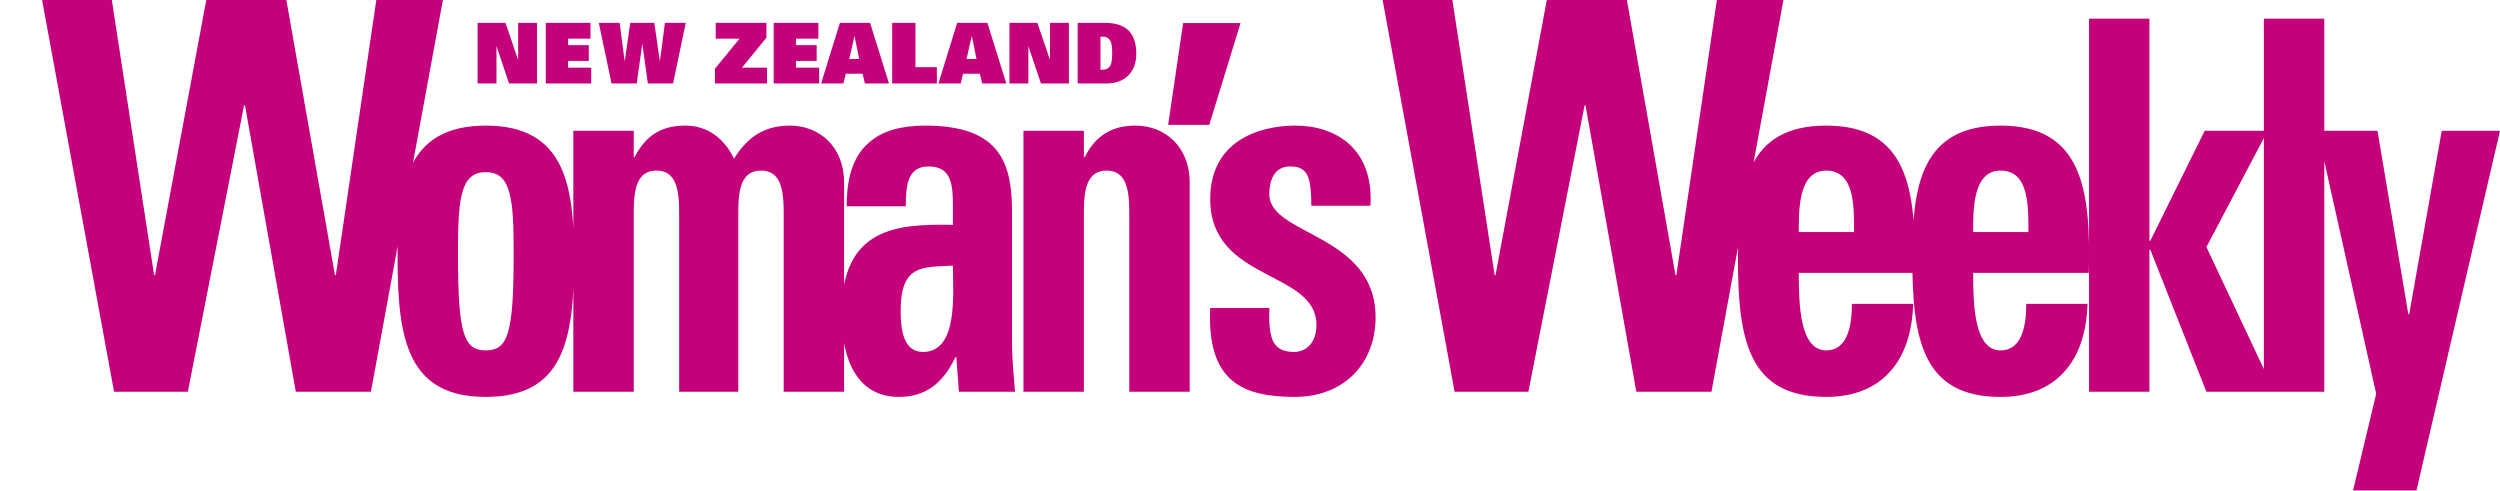
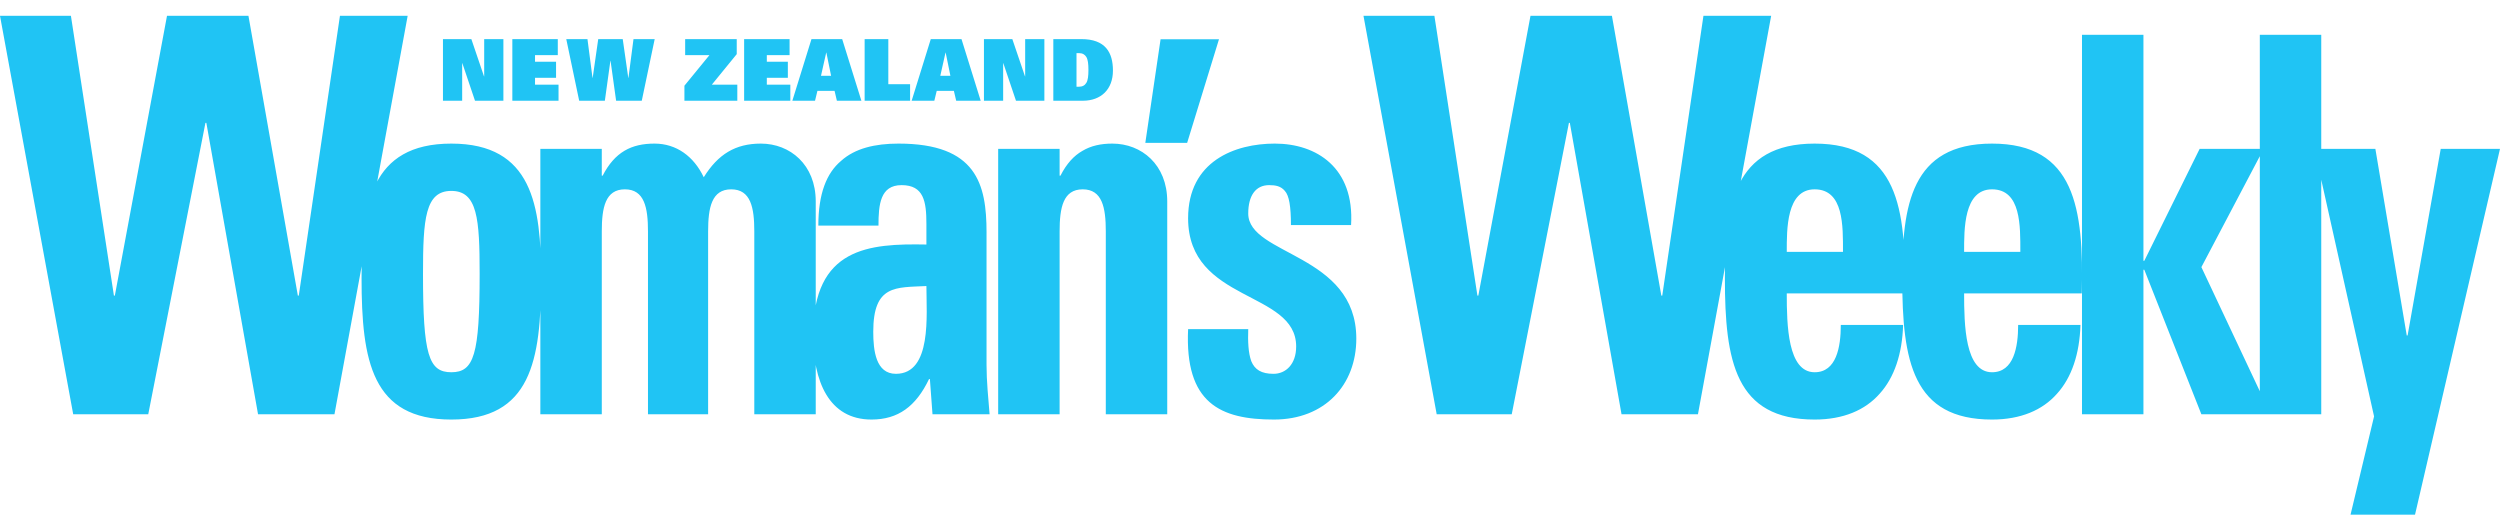
- <svg xmlns="http://www.w3.org/2000/svg" version="1.1" id="Layer_1" x="0px" y="0px" width="579.259px" height="113.636px" viewBox="13.5 311 579.259 113.636" enable-background="new 13.5 311 579.259 113.636" xml:space="preserve">
+ <svg xmlns="http://www.w3.org/2000/svg" xmlns:xlink="http://www.w3.org/1999/xlink" version="1.1" id="Layer_1" x="0px" y="0px" width="557.369px" height="114.747px" viewBox="0 0 557.369 114.747" enable-background="new 0 0 557.369 114.747" xml:space="preserve">
  <g>
-     <path fill="#C4007A" d="M39.929,401.768h17.093l13.029-66.377h0.208l11.778,66.377h17.406L116.119,311h-15.425l-9.381,63.739   h-0.208L79.848,311H61.296l-11.882,63.739h-0.208L39.408,311H23.253L39.929,401.768L39.929,401.768z M126.066,392.19   c-5.162,0-6.453-3.952-6.453-22.39c0-12.572,0.497-18.917,6.453-18.917c5.955,0,6.452,6.346,6.452,18.917   C132.519,388.238,131.228,392.19,126.066,392.19L126.066,392.19z M126.066,402.965c18.065,0,20.448-13.289,20.448-32.208   c0-16.523-1.985-30.651-20.448-30.651s-20.448,14.128-20.448,30.651C105.618,389.676,108,402.965,126.066,402.965L126.066,402.965z    M160.342,341.304h-13.996v60.463h13.996v-41.667c0-5.387,0.794-9.578,5.261-9.578s5.261,4.19,5.261,9.578v41.667h13.699v-41.667   c0-5.387,0.794-9.578,5.261-9.578c4.467,0,5.261,4.19,5.261,9.578v41.667h13.997v-48.49c0-8.382-5.857-13.171-12.507-13.171   c-5.757,0-9.728,2.395-13.004,7.663c-2.283-4.79-6.253-7.663-11.216-7.663c-5.262,0-9.033,1.916-11.813,7.304h-0.199   L160.342,341.304L160.342,341.304z M234.292,372.553c0,6.586,1.291,19.995-6.948,19.995c-4.566,0-5.162-5.267-5.162-9.578   C222.182,372.194,227.344,372.913,234.292,372.553L234.292,372.553z M247.991,360.341c0-11.016-2.284-20.234-20.052-20.234   c-5.36,0-9.925,1.078-13.103,3.951c-3.277,2.754-5.162,7.423-5.162,14.727h13.699c0-4.79,0.397-9.22,5.26-9.22   c5.064,0,5.658,3.712,5.658,8.86v4.67c-13.003-0.239-25.809,0.598-25.809,20.593c0,10.536,3.574,19.276,13.301,19.276   c6.056,0,10.126-2.992,13.104-9.219h0.198l0.596,8.021h13.004c-0.298-3.711-0.695-7.542-0.695-11.254v-30.171H247.991z    M264.638,341.304H250.64v60.463h13.998v-41.667c0-5.387,0.794-9.578,5.26-9.578c4.466,0,5.261,4.19,5.261,9.578v41.667h13.996   v-48.49c0-8.382-5.857-13.171-12.507-13.171c-2.581,0-4.864,0.479-6.85,1.676c-1.886,1.078-3.573,2.875-4.963,5.628h-0.198   L264.638,341.304L264.638,341.304z M284.162,339.932h9.529l7.246-23.587h-13.301L284.162,339.932L284.162,339.932z    M293.909,382.372c-0.794,16.882,7.345,20.593,19.555,20.593c11.614,0,18.761-7.901,18.761-18.438   c0-19.397-24.617-18.918-24.617-28.496c0-4.071,1.688-6.466,4.765-6.466c1.49,0,2.68,0.24,3.573,1.317   c0.992,1.078,1.39,3.592,1.39,7.783h13.699c0.794-13.051-7.842-18.559-17.371-18.559c-9.033,0-19.753,3.951-19.753,17.001   c0,19.277,24.617,16.404,24.617,29.214c0,4.071-2.381,6.226-5.161,6.226c-2.778,0-4.27-0.957-5.063-2.872   c-0.695-1.917-0.795-4.551-0.695-7.304L293.909,382.372L293.909,382.372z M350.536,401.768h17.094l13.028-66.377h0.209   l11.777,66.377h17.405L426.727,311h-15.425l-9.381,63.739h-0.208L390.456,311h-18.553l-11.882,63.739h-0.21L350.017,311H333.86   L350.536,401.768L350.536,401.768z M430.285,364.771c0-5.148-0.101-14.247,6.354-14.247c6.65,0,6.451,8.381,6.451,14.247H430.285   L430.285,364.771z M457.086,374.23c0.496-19.396-1.588-34.124-20.447-34.124c-18.464,0-20.448,14.128-20.448,30.651   c0,18.918,2.382,32.208,20.448,32.208c6.551,0,11.515-2.154,14.79-5.866c3.374-3.711,5.16-9.1,5.358-15.686h-14.193   c0,5.029-0.993,10.777-5.955,10.777c-6.155,0-6.354-10.777-6.354-17.96H457.086L457.086,374.23z M470.685,364.771   c0-5.148-0.099-14.247,6.354-14.247c6.65,0,6.452,8.381,6.452,14.247H470.685L470.685,364.771z M497.487,374.23   c0.495-19.396-1.589-34.124-20.448-34.124c-18.464,0-20.45,14.128-20.45,30.651c0,18.918,2.384,32.208,20.45,32.208   c6.551,0,11.514-2.154,14.789-5.866c3.376-3.711,5.162-9.1,5.359-15.686h-14.192c0,5.029-0.994,10.777-5.956,10.777   c-6.155,0-6.354-10.777-6.354-17.96H497.487L497.487,374.23z M511.532,401.768v-32.926h0.199l13.003,32.926h15.781l-15.781-33.524   l14.193-26.939h-14.592l-12.604,25.503h-0.199v-51.484h-13.996v86.444H511.532L511.532,401.768z M538.046,315.322v86.445h13.996   v-86.445H538.046L538.046,315.322z M558.713,424.636h14.69l19.355-83.332H579.26l-7.545,42.505h-0.198l-7.146-42.505h-13.898   l13.601,60.942L558.713,424.636L558.713,424.636z" />
-     <path fill="#C4007A" d="M124.161,330.342h4.375v-8.555h0.038l2.885,8.555h6.469v-14.038h-4.375v8.496h-0.038l-2.886-8.496h-6.468   V330.342L124.161,330.342z M139.965,330.342h10.524v-3.656h-5.356v-1.575h4.79v-3.655h-4.79v-1.497h5.187v-3.655h-10.355V330.342   L139.965,330.342z M155.192,330.342h5.847l1.264-9.1h0.037l1.264,9.1h5.847l2.941-14.038h-4.828l-1.151,8.827h-0.038l-1.264-8.827   h-5.582l-1.264,8.827h-0.038l-1.15-8.827h-4.828L155.192,330.342L155.192,330.342z M179.163,330.342h12.052v-3.656h-5.809   l5.677-6.96v-3.422h-11.75v3.655h5.526l-5.696,6.96V330.342L179.163,330.342z M192.768,330.342h10.524v-3.656h-5.356v-1.575h4.791   v-3.655h-4.791v-1.497h5.186v-3.655h-10.354V330.342L192.768,330.342z M210.277,324.665l1.188-5.289h0.038l1.075,5.289H210.277   L210.277,324.665z M203.751,330.342h5.167l0.547-2.255h3.904l0.529,2.255h5.582l-4.375-14.038h-6.998L203.751,330.342   L203.751,330.342z M220.22,330.342h10.354v-3.772h-4.96v-10.266h-5.394V330.342L220.22,330.342z M237.456,324.665l1.188-5.289   h0.038l1.075,5.289H237.456L237.456,324.665z M230.93,330.342h5.167l0.548-2.255h3.903l0.528,2.255h5.583l-4.376-14.038h-6.998   L230.93,330.342L230.93,330.342z M247.398,330.342h4.375v-8.555h0.038l2.886,8.555h6.469v-14.038h-4.375v8.496h-0.037l-2.887-8.496   h-6.469V330.342L247.398,330.342z M263.203,330.342h6.714c4.188,0,6.865-2.625,6.865-6.864c0-4.161-1.734-7.174-7.186-7.174h-6.394   L263.203,330.342L263.203,330.342z M268.484,319.492h0.527c0.868,0,1.376,0.331,1.717,0.894c0.359,0.583,0.472,1.576,0.472,2.936   c0,1.361-0.113,2.354-0.472,2.936c-0.34,0.564-0.849,0.895-1.717,0.895h-0.527V319.492L268.484,319.492z" />
+     <defs>
+       <rect id="SVGID_1_" y="3.53" width="557.369" height="111.217" />
+     </defs>
+     <clipPath id="SVGID_2_">
+       <use xlink:href="#SVGID_1_" overflow="visible" />
+     </clipPath>
+     <path clip-path="url(#SVGID_2_)" fill="#20C4F4" d="M524.046,114.747h14.377l18.945-81.559h-13.213l-7.385,41.6h-0.193l-6.994-41.6   h-13.602l13.311,59.647L524.046,114.747z M503.82,92.366h13.697V7.759H503.82V92.366z M477.873,92.366V60.139h0.193l12.727,32.227   h15.447l-15.447-32.813l13.891-26.366h-14.279l-12.338,24.961h-0.193V7.759h-13.699v84.606H477.873z M464.125,65.413   c0.486-18.983-1.553-33.397-20.012-33.397c-18.07,0-20.014,13.829-20.014,29.999c0,18.516,2.332,31.523,20.014,31.523   c6.41,0,11.27-2.109,14.475-5.742c3.303-3.633,5.051-8.908,5.246-15.35h-13.893c0,4.92-0.971,10.545-5.828,10.545   c-6.023,0-6.219-10.545-6.219-17.578H464.125z M437.894,56.157c0-5.039-0.096-13.945,6.219-13.945   c6.508,0,6.314,8.203,6.314,13.945H437.894z M424.585,65.413c0.486-18.983-1.555-33.397-20.014-33.397   c-18.068,0-20.012,13.829-20.012,29.999c0,18.516,2.332,31.523,20.012,31.523c6.412,0,11.27-2.109,14.477-5.742   c3.303-3.633,5.051-8.908,5.246-15.35h-13.893c0,4.92-0.971,10.545-5.83,10.545c-6.021,0-6.217-10.545-6.217-17.578H424.585z    M398.355,56.157c0-5.039-0.096-13.945,6.217-13.945c6.51,0,6.316,8.203,6.316,13.945H398.355z M320.308,92.366h16.729   l12.75-64.967h0.203l11.527,64.967h17.035L394.875,3.53h-15.098l-9.182,62.381h-0.203L359.376,3.53h-18.158l-11.629,62.381h-0.203   L319.798,3.53h-15.813L320.308,92.366z M264.886,73.381c-0.777,16.523,7.189,20.156,19.139,20.156   c11.365,0,18.361-7.734,18.361-18.047c0-18.984-24.094-18.516-24.094-27.889c0-3.984,1.652-6.328,4.664-6.328   c1.457,0,2.623,0.234,3.496,1.289c0.973,1.054,1.359,3.515,1.359,7.617h13.408c0.777-12.773-7.676-18.165-17.002-18.165   c-8.84,0-19.332,3.868-19.332,16.642c0,18.865,24.092,16.053,24.092,28.592c0,3.984-2.33,6.094-5.051,6.094   s-4.178-0.938-4.955-2.813c-0.68-1.875-0.775-4.453-0.68-7.148H264.886z M255.347,31.845h9.326l7.094-23.084h-13.02L255.347,31.845   z M236.238,33.188h-13.697v59.178h13.697V51.586c0-5.274,0.777-9.375,5.15-9.375c4.371,0,5.148,4.101,5.148,9.375v40.779h13.697   V44.906c0-8.203-5.73-12.891-12.24-12.891c-2.527,0-4.76,0.469-6.703,1.641c-1.846,1.055-3.498,2.813-4.859,5.51h-0.193V33.188z    M219.947,51.821c0-10.781-2.234-19.806-19.625-19.806c-5.246,0-9.713,1.055-12.822,3.868c-3.205,2.697-5.053,7.265-5.053,14.414   h13.408c0-4.688,0.387-9.023,5.148-9.023c4.955,0,5.537,3.632,5.537,8.672v4.57c-12.727-0.234-25.26,0.586-25.26,20.154   c0,10.313,3.498,18.867,13.02,18.867c5.926,0,9.908-2.93,12.824-9.023h0.193l0.582,7.852h12.727   c-0.291-3.633-0.68-7.383-0.68-11.016V51.821z M206.541,63.772c0,6.445,1.264,19.57-6.801,19.57c-4.469,0-5.051-5.158-5.051-9.375   C194.689,63.42,199.74,64.124,206.541,63.772 M134.167,33.188h-13.698v59.178h13.698V51.586c0-5.274,0.777-9.375,5.149-9.375   c4.371,0,5.149,4.101,5.149,9.375v40.779h13.408V51.586c0-5.274,0.775-9.375,5.148-9.375s5.148,4.101,5.148,9.375v40.779h13.697   V44.906c0-8.203-5.732-12.891-12.24-12.891c-5.635,0-9.52,2.344-12.727,7.501c-2.234-4.688-6.121-7.501-10.978-7.501   c-5.149,0-8.841,1.875-11.561,7.151h-0.194V33.188z M100.622,93.538c17.681,0,20.012-13.008,20.012-31.523   c0-16.17-1.943-29.999-20.012-29.999c-18.07,0-20.013,13.829-20.013,29.999C80.609,80.53,82.941,93.538,100.622,93.538    M100.622,82.991c-5.052,0-6.315-3.867-6.315-21.914c0-12.301,0.486-18.514,6.315-18.514c5.829,0,6.314,6.213,6.314,18.514   C106.936,79.124,105.673,82.991,100.622,82.991 M16.321,92.366H33.05l12.751-64.967h0.204l11.526,64.967h17.035L90.887,3.53H75.79   l-9.18,62.381h-0.204L55.389,3.53H37.232L25.604,65.911h-0.205L15.811,3.53H0L16.321,92.366z" />
+     <path clip-path="url(#SVGID_2_)" fill="#20C4F4" d="M240.003,11.841h0.518c0.848,0,1.346,0.322,1.68,0.875   c0.35,0.57,0.461,1.542,0.461,2.874c0,1.331-0.111,2.302-0.461,2.873c-0.334,0.553-0.832,0.875-1.68,0.875h-0.518V11.841z    M234.835,22.459h6.57c4.098,0,6.721-2.568,6.721-6.718c0-4.072-1.699-7.021-7.033-7.021h-6.258V22.459z M219.367,22.459h4.283   v-8.374h0.037l2.824,8.374h6.33V8.72h-4.283v8.315h-0.035l-2.826-8.315h-6.33V22.459z M203.251,22.459h5.055l0.537-2.207h3.82   l0.516,2.207h5.465L214.363,8.72h-6.848L203.251,22.459z M209.636,16.903l1.162-5.176h0.037l1.053,5.176H209.636z M192.769,22.459   h10.133v-3.691h-4.854V8.72h-5.279V22.459z M176.652,22.459h5.057l0.535-2.207h3.82l0.518,2.207h5.463L187.763,8.72h-6.848   L176.652,22.459z M183.037,16.903l1.164-5.176h0.037l1.053,5.176H183.037z M165.902,22.459h10.299v-3.576h-5.24V17.34h4.688v-3.577   h-4.688v-1.465h5.074V8.72h-10.133V22.459z M152.589,22.459h11.793v-3.576h-5.686l5.557-6.815V8.72h-11.498v3.578h5.406   l-5.572,6.812V22.459z M129.128,22.459h5.722l1.236-8.906h0.037l1.237,8.906h5.722l2.879-13.739h-4.725l-1.126,8.639h-0.037   l-1.236-8.639h-5.464l-1.237,8.639h-0.037l-1.126-8.639h-4.725L129.128,22.459z M114.225,22.459h10.299v-3.576h-5.242V17.34h4.689   v-3.577h-4.689v-1.465h5.076V8.72h-10.133V22.459z M98.757,22.459h4.282v-8.374h0.037l2.824,8.374h6.331V8.72h-4.282v8.315h-0.037   l-2.824-8.315h-6.331V22.459z" />
  </g>
</svg>
